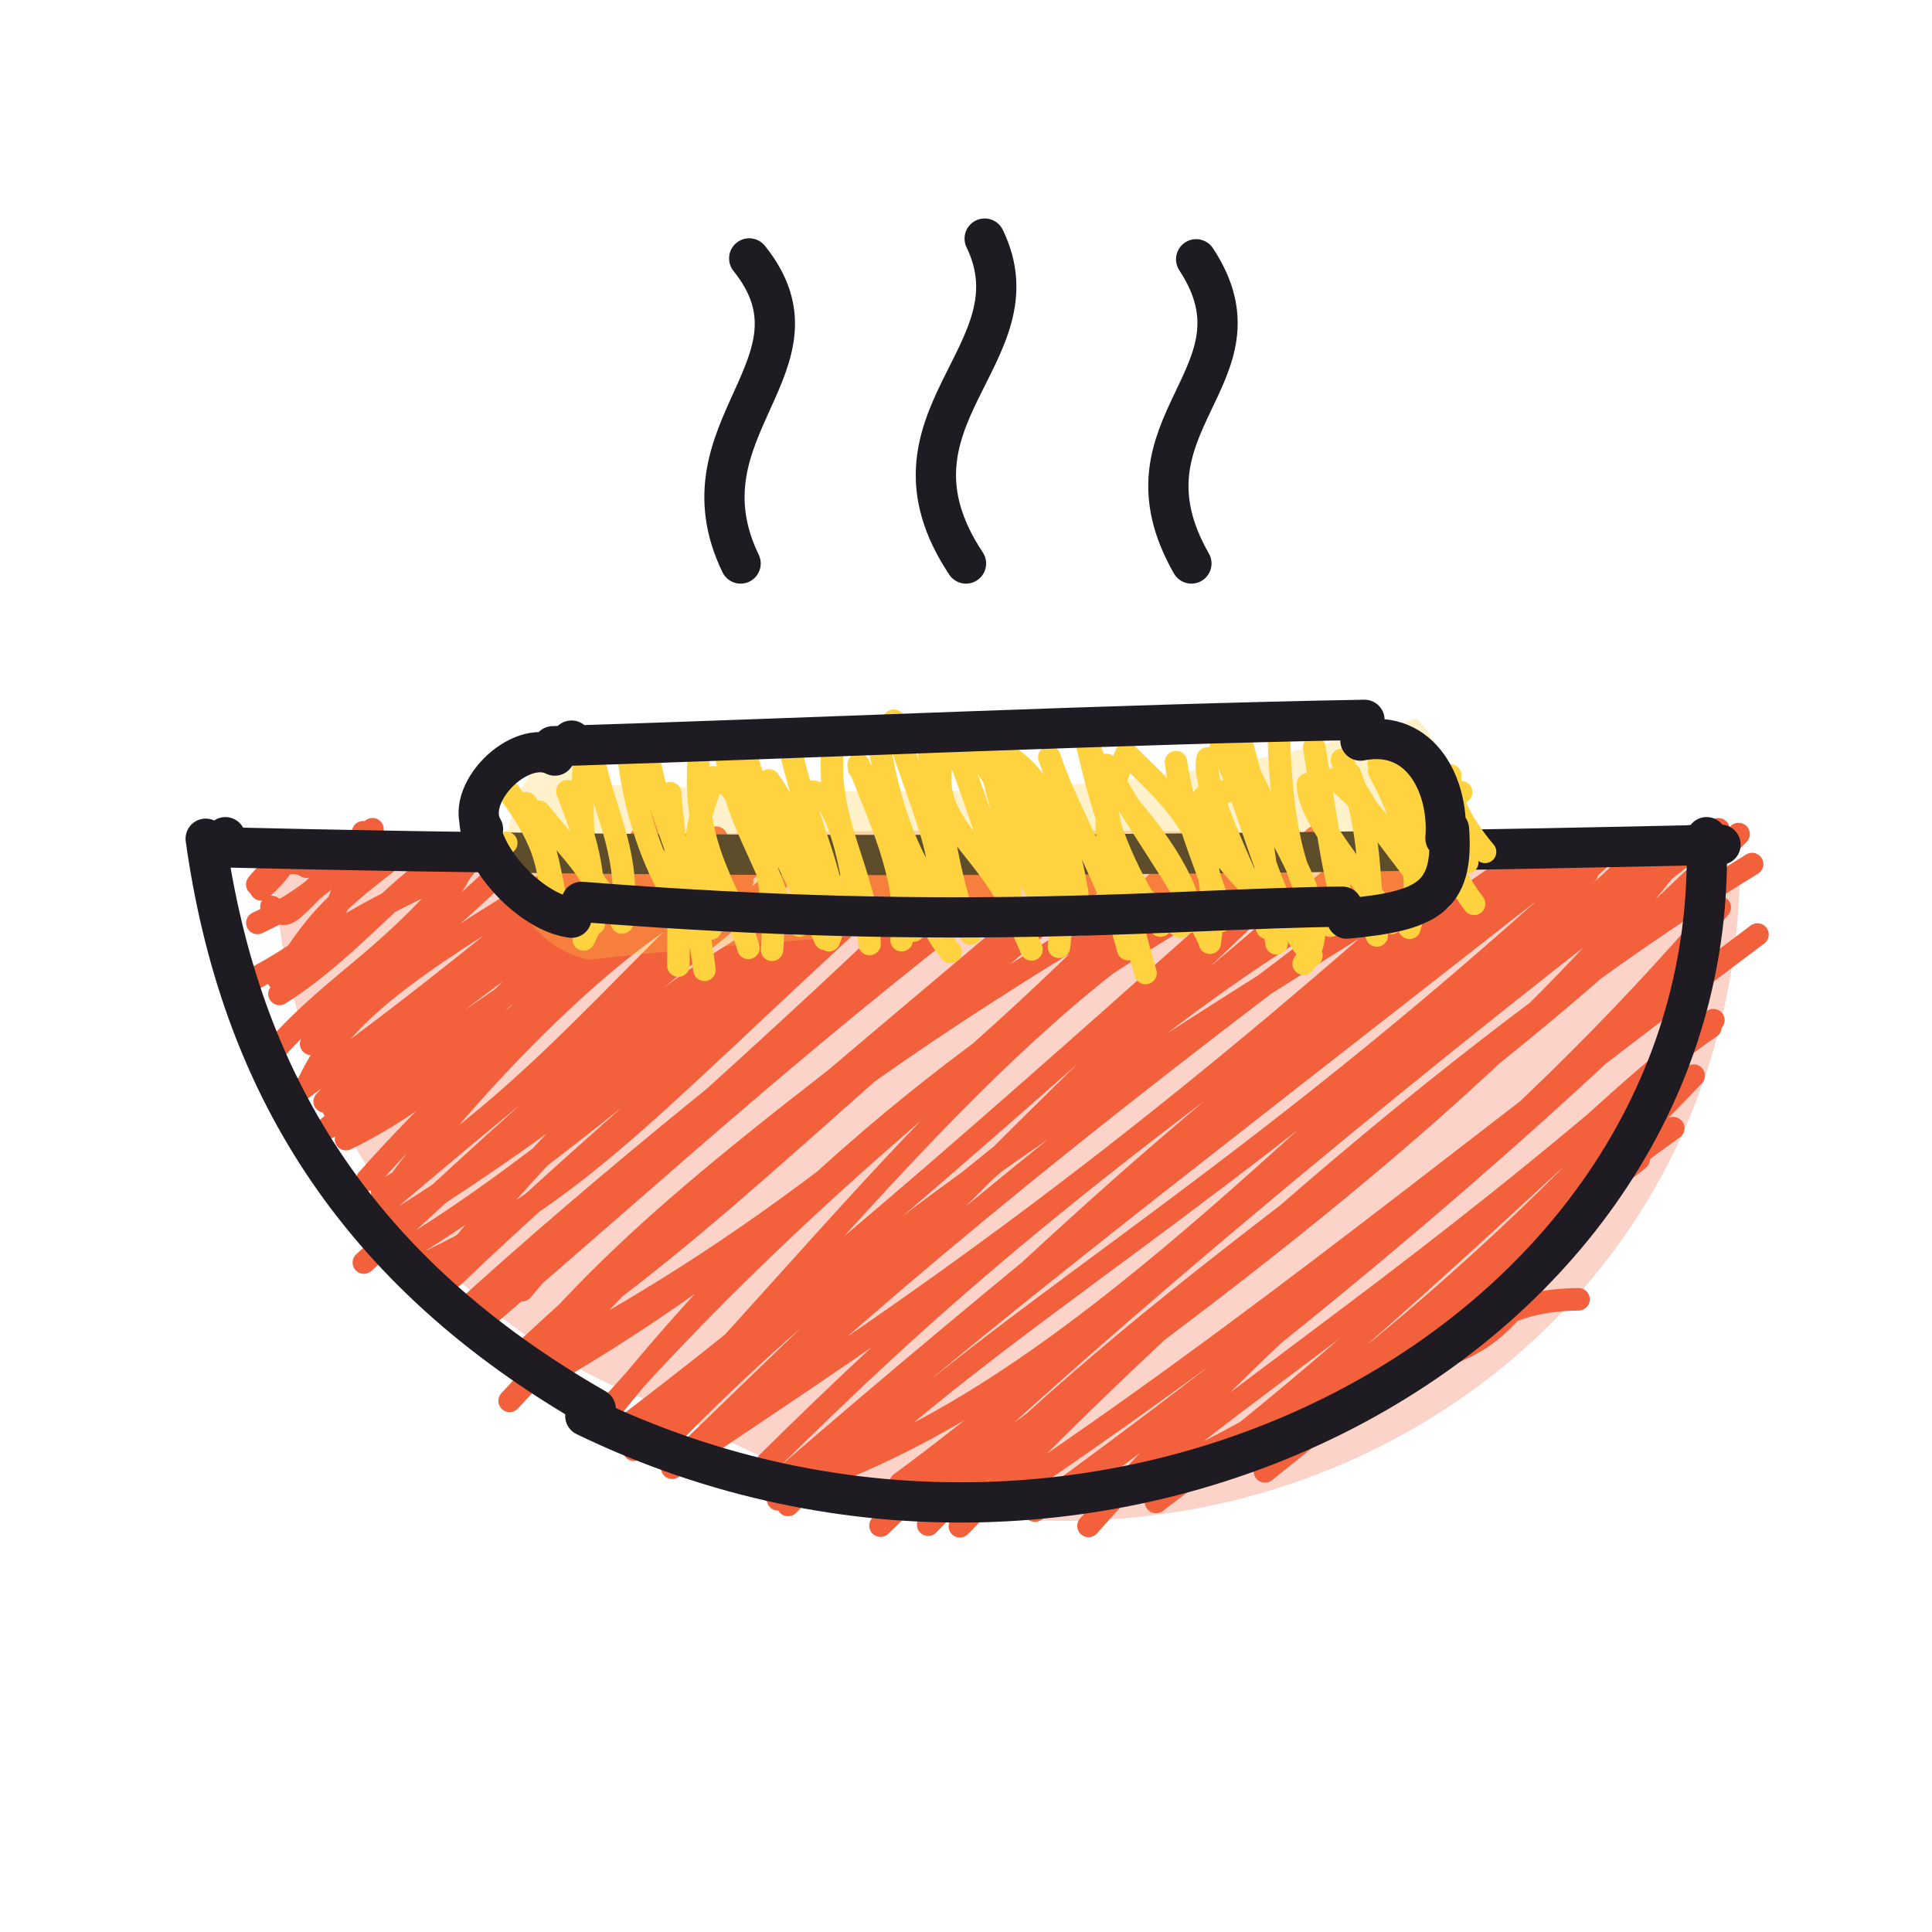
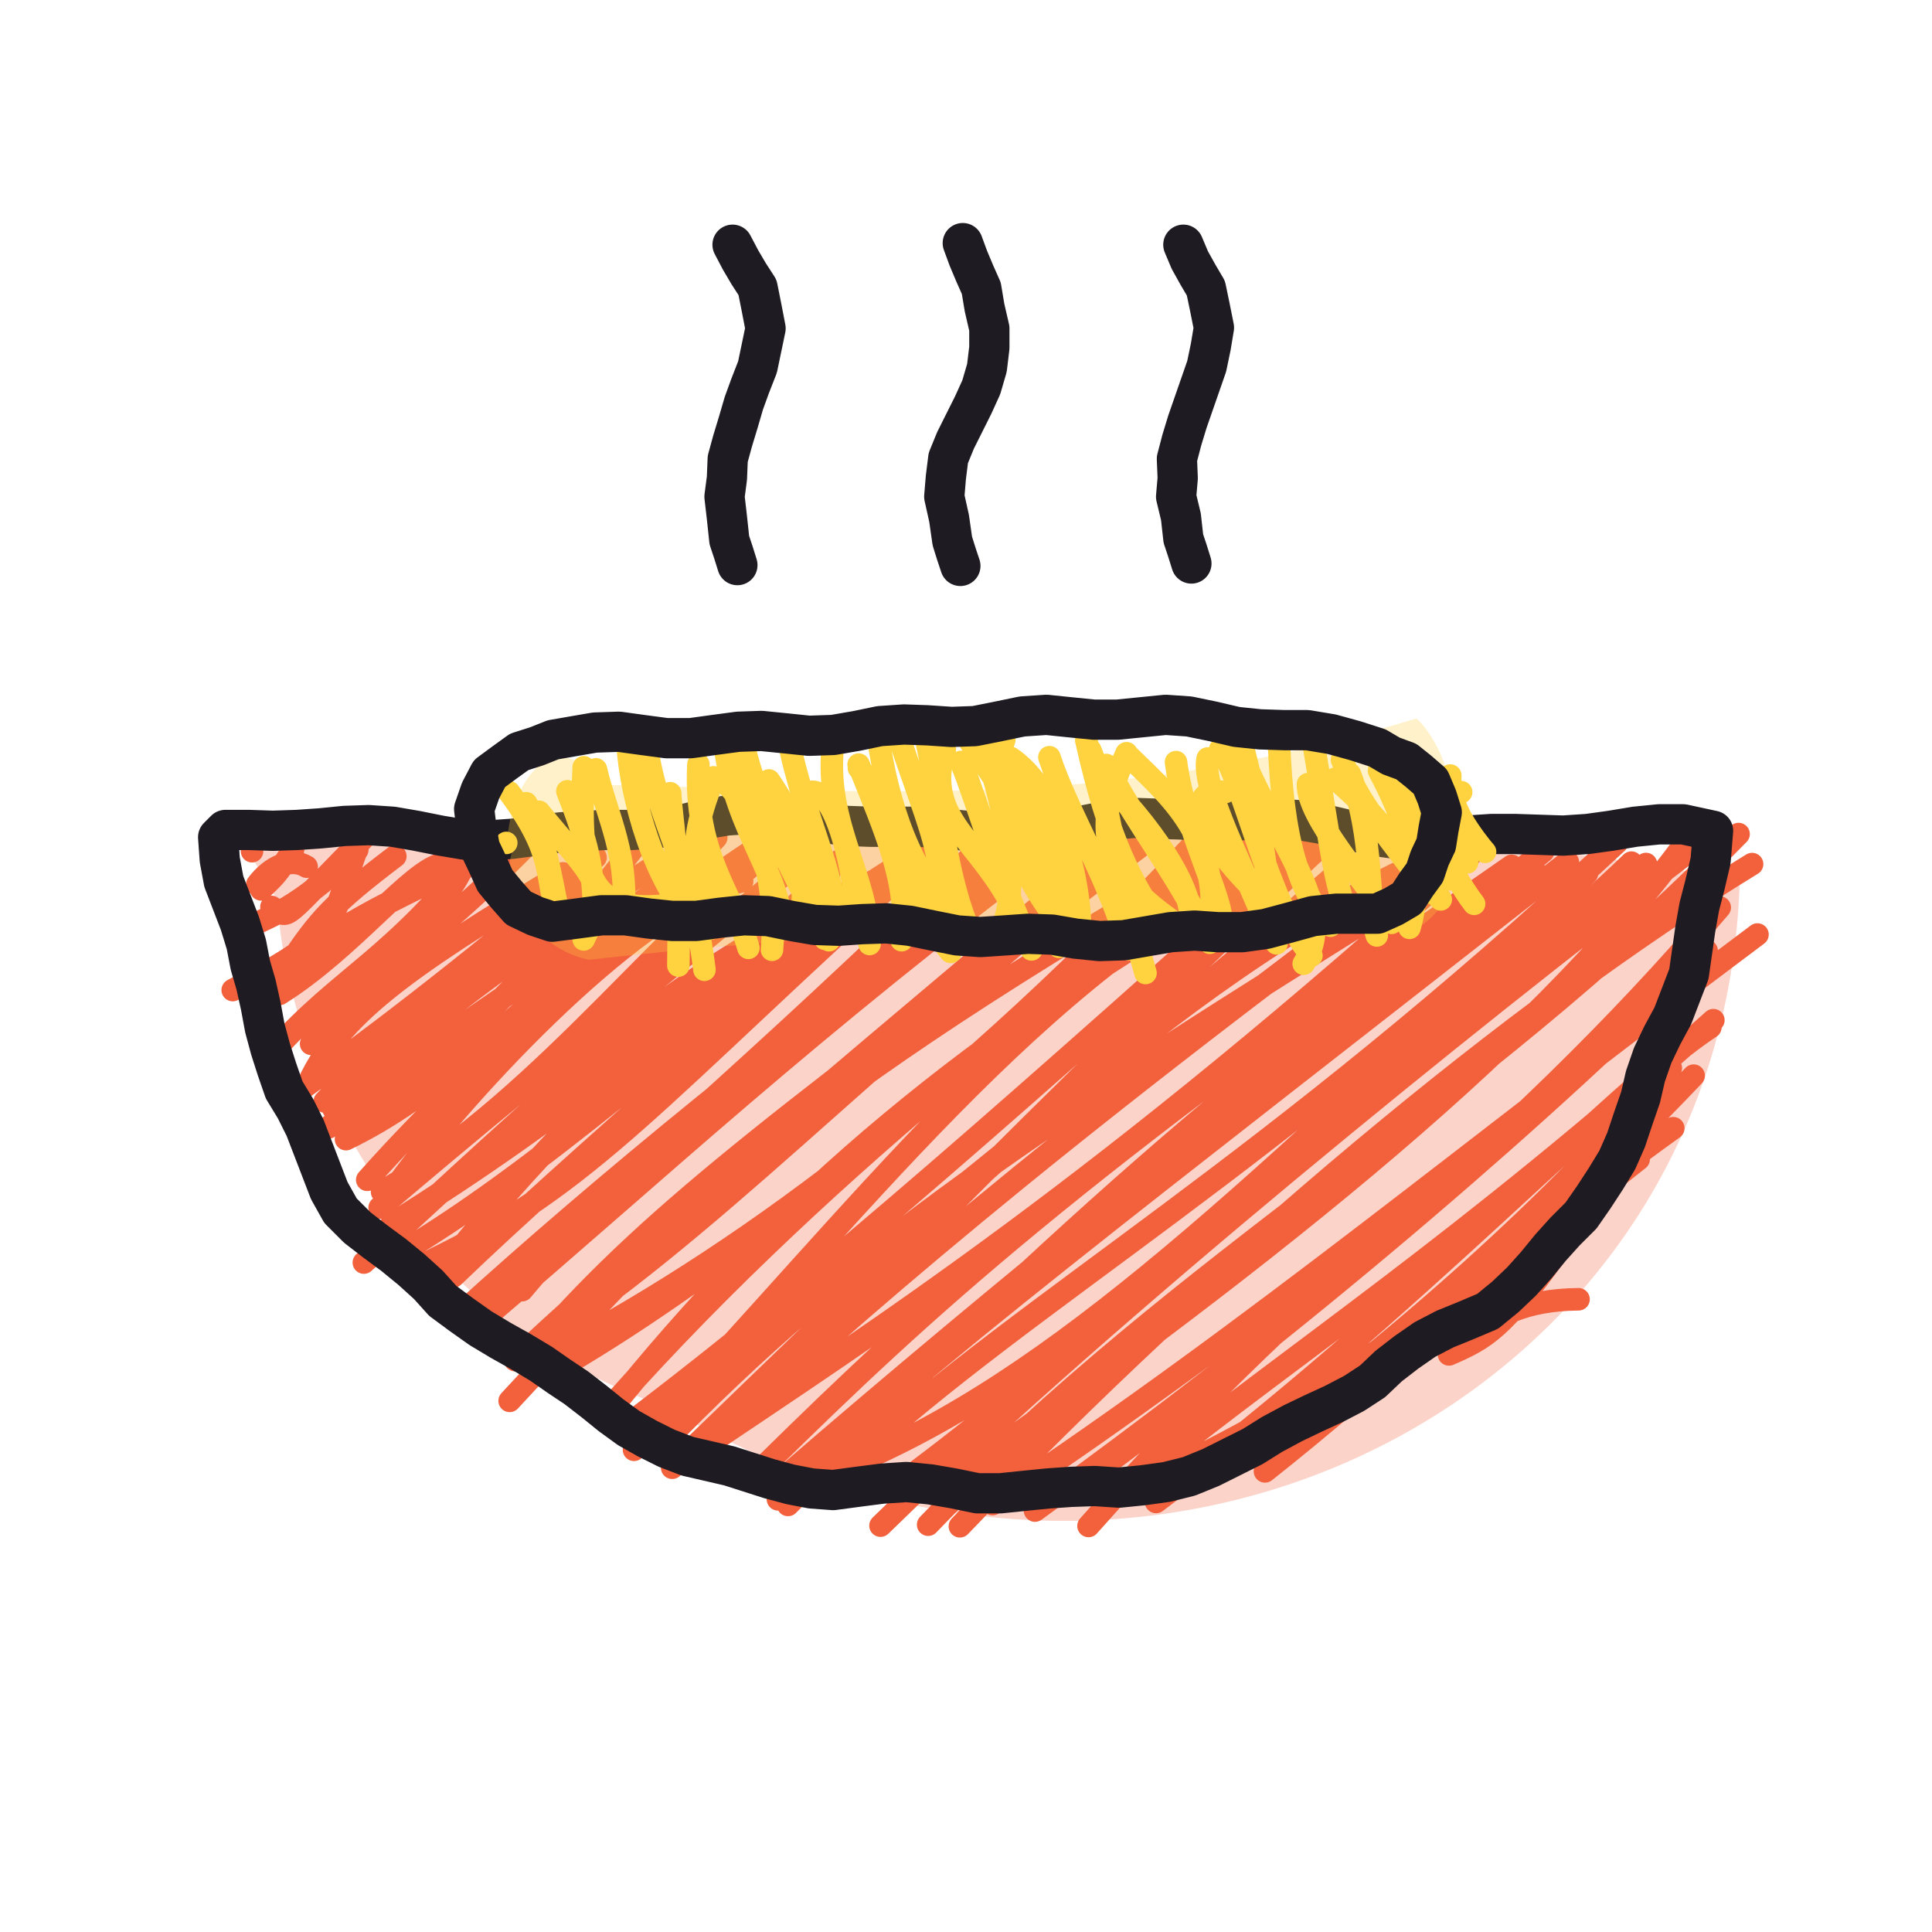
<svg xmlns="http://www.w3.org/2000/svg" viewBox="0 0 240 240" width="240" height="240">
-   <path d="M92 70 C83.91 53.22, 103.62 45.23, 93.07 32.1 M120 70 C108.01 51.94, 129.3 44.02, 122.32 29.64 M148 70 C138.01 52.53, 158.17 46.77, 148.59 32.21" fill="none" stroke="#1E1B22" stroke-width="5" stroke-linecap="round" stroke-linejoin="round" />
+   <path d="M91.6 70.2L91.1 68.6L90.6 67.1L90.3 64.3L90.0 61.7L90.3 59.4L90.4 57.0L91.0 54.8L91.7 52.5L92.4 50.1L93.2 47.9L94.1 45.6L94.6 43.2L95.1 40.8L94.6 38.2L94.1 35.7L93.0 34.0L92.0 32.3L91.0 30.4M119.3 70.3L118.8 68.8L118.3 67.2L117.9 64.4L117.3 61.7L117.5 59.3L117.8 56.9L118.7 54.7L119.8 52.5L120.9 50.3L121.9 48.1L122.6 45.7L122.9 43.2L122.9 40.8L122.3 38.2L121.9 35.8L121.1 34.0L120.3 32.1L119.6 30.2M148.0 70.0L147.5 68.4L147.0 66.9L146.7 64.2L146.1 61.7L146.3 59.4L146.2 57.0L146.8 54.7L147.5 52.4L148.3 50.1L149.1 47.8L149.9 45.5L150.4 43.1L150.8 40.7L150.3 38.2L149.8 35.8L148.8 34.1L147.8 32.3L147.0 30.4" fill="none" stroke="#1E1B22" stroke-width="5" stroke-linecap="round" stroke-linejoin="round" />
  <g transform="translate(3 2)">
    <path d="M26.04 102.1 C100.35 102.19, 170.47 97.64, 213.11 107.63 C211.11 171.76, 139.83 208.94, 79.68 172.74 C49.24 162.4, 32.97 133, 31.43 109.79 C28 104, 28 104, 28 104" fill="#F2603C" opacity="0.28" />
    <path d="M28.31 103.74 C28.31 103.74, 28.31 103.74, 28.31 103.74 M28.31 103.74 C28.31 103.74, 28.31 103.74, 28.31 103.74 M28.96 107.87 C30.66 105.61, 33.15 104.48, 35.09 105.66 M29.43 108.48 C31.02 106.94, 31.37 106.77, 33.4 103.54 M30.72 110.66 C33.18 112.21, 31.38 112.94, 43.27 101.01 M28.97 112.65 C30.67 111.8, 35.07 110.14, 41.38 103.57 M25.91 120.99 C40.46 113.46, 37.62 112.75, 42.11 101.39 M32.93 117.77 C36.59 112.24, 38.42 110.2, 46.11 104.36 M31.6 119.68 C37.94 113.09, 45.23 110.23, 56.78 104.41 M31.72 121.47 C40.81 115.77, 48.24 105.86, 52.02 105.31 M35.65 127.67 C44.78 118.01, 56.92 105.93, 54.3 103.95 M31.1 128.5 C39.45 119.15, 45.73 117.31, 56.81 103.13 M37.78 127.98 C37.94 120.79, 45.83 120.57, 64.83 100.52 M35.32 132.53 C39.2 124.31, 46.55 118.72, 66.94 106.49 M37.34 134.83 C50.39 121.07, 60.09 117.99, 69.72 106.74 M33.93 133.68 C41.43 128.3, 53.85 119.05, 70.98 104.51 M41.53 137.8 C50.83 130.45, 64.7 118.46, 78.34 99.84 M38.42 135.74 C48.8 125.63, 60.87 116.5, 77.79 105.91 M37.78 138.06 C55.55 123, 77.84 111.12, 85.97 102.06 M39.98 139.51 C51.16 134.07, 58.7 126.14, 83.62 104.56 M46.45 145.03 C55.15 133.05, 76.91 109.88, 89.19 107.48 M42.62 144.56 C58.49 126.7, 77.39 112.18, 92.07 102.61 M44.46 146.05 C65.28 133.89, 80.8 111.35, 95.56 101.71 M44.16 148.02 C65.04 130.25, 80.74 118.05, 94.65 106.42 M42.2 154.84 C65.05 134.16, 80.64 117.78, 106.42 107.06 M45.61 150.1 C67.77 136.12, 82.35 124.45, 101.28 104.91 M50.15 158.19 C71.54 130.49, 91.64 116.32, 107.37 106.26 M46.32 153.9 C63.81 143.53, 80.28 128.35, 111.27 103.92 M50.21 154.77 C70.51 145.11, 78.45 134.28, 111.71 104.28 M53.33 156.55 C68.68 141.78, 92.26 122.11, 113.25 101.96 M55.22 162.01 C77.4 141.36, 94.68 127.09, 122.14 99.97 M54.31 161.13 C71.09 145.85, 94.91 126.2, 123.35 105.35 M61.85 158.27 C73.21 144.58, 87.73 135.41, 123.12 102.56 M56.47 162.37 C79.28 142.98, 96.59 126.46, 129.36 101.78 M63.72 165.19 C78.93 147.63, 96.48 135.33, 138.57 103.21 M60.99 166.96 C84.02 145.58, 108.94 125.3, 133.59 104.24 M60.31 172.02 C78.53 152.51, 88.68 139.01, 140.91 108.19 M62.03 166.05 C86.28 150.12, 102.07 131.76, 138.52 102.81 M63.52 167.37 C88.33 154.59, 115.47 134.77, 147.18 100.83 M67.42 167.4 C86.22 156.31, 110.23 137.48, 146.55 103.77 M72.46 173.59 C94.22 146.39, 117.19 127.11, 153.75 106.01 M73.11 172.46 C100.57 141.58, 134.1 116.83, 152.05 103.17 M75.76 178.1 C104.33 147.91, 125.28 119.26, 155.67 104.2 M74.81 175.11 C99.52 156.45, 124.98 133.57, 160.41 101.97 M80.89 179.89 C101.78 162.98, 112.36 148.83, 161.3 102.91 M77.8 174.97 C102.39 157.32, 126.32 137.98, 163.94 105.8 M78.86 177.81 C102.92 152.96, 125.11 138.23, 173.18 108.37 M80.5 180.33 C110.55 151.47, 139.57 121.87, 170.46 106.52 M83.08 178.68 C105.39 163.63, 134.16 145.36, 180.43 103.52 M84.3 178.17 C103.81 160.55, 124.44 142.01, 176.21 103.73 M94.89 184.95 C127.14 152.49, 157.04 125.5, 187.6 106.11 M92.33 179.72 C111.61 160.76, 130.3 143.34, 184.79 105.56 M93.64 184.25 C112.22 166.64, 136.16 148.65, 191.76 105.08 M94.44 181.52 C123.06 156.78, 146 138.77, 188.71 103.76 M103.2 179.26 C125.04 159.23, 154.46 143.12, 197.87 102.67 M99.86 181.18 C126.16 170.83, 148.21 150.35, 194.15 106.46 M106.38 187.52 C147.36 147.55, 184.61 119.84, 199.66 105.16 M108.86 182.27 C129.28 167.27, 150.49 146.96, 201.47 105.33 M112.61 182.36 C142.77 154.03, 186.32 119.2, 210.47 101.02 M112.97 183.61 C150.24 157.16, 187.35 128.97, 206.95 101.87 M112.3 187.4 C144.43 154.04, 179.34 135.9, 212.97 101.61 M116.24 187.6 C147.74 154.67, 185.17 123.39, 214.65 105.34 M120.3 184.84 C153.53 162.68, 178.95 141.3, 215.32 114.09 M125.57 185.65 C153.23 165.51, 185.1 140.79, 210.63 110.73 M132.22 187.56 C157.4 159.14, 182.2 140.02, 206.28 120.13 M130.75 182.59 C160.31 160.91, 190.09 135.18, 209 116.11 M140.61 184.58 C172.59 160.53, 197.51 133.46, 209.47 125.6 M139.56 180.78 C157.2 166.42, 178.51 152.72, 209.84 124.73 M145.41 179.18 C166.95 168.36, 186.11 154.05, 207.39 131.62 M149.46 180.2 C171.7 164.12, 190.05 147.38, 204.55 130.67 M155.93 176.61 C173.32 165.61, 182.41 154.2, 204.86 138.15 M154.14 180.78 C167.89 169.95, 181.9 156.59, 200.56 142 M176.7 163.12 C179.59 168.43, 179.16 159.53, 193.09 159.4 M177 166.25 C181.64 164.24, 183.59 163.08, 190.25 153.85" fill="none" stroke="#F2603C" stroke-width="2.8" stroke-linecap="round" stroke-linejoin="round" />
  </g>
-   <path d="M26.42 105.23 C92.55 106.84, 154.61 106.27, 213.73 104.93 M212 104 C213.97 166.36, 137.18 207.12, 72.71 175.9 M74 175.01 C43.96 157.82, 29.75 134.1, 25.55 104.19 M28 104 C28 104, 28 104, 28 104" fill="none" stroke="#1E1B22" stroke-width="5" stroke-linecap="round" stroke-linejoin="round" />
+   <path d="M28.0 103.1L30.9 103.1L33.9 103.2L36.9 103.1L39.8 102.9L42.8 102.6L45.8 102.5L48.8 102.7L51.7 103.2L54.7 103.8L57.7 104.3L60.7 104.4L63.6 104.2L66.6 103.8L69.6 103.4L72.5 103.2L75.5 103.1L78.5 103.1L81.4 102.9L84.4 102.5L87.3 101.8L90.3 101.3L93.3 101.1L96.2 101.2L99.2 101.7L102.2 102.2L105.2 102.6L108.1 102.7L111.1 102.7L114.1 102.7L117.0 102.9L120.0 103.2L123.0 103.6L125.9 103.8L128.9 103.6L131.9 103.1L134.8 102.5L137.8 101.9L140.8 101.6L143.7 101.7L146.7 101.8L149.7 102.0L152.7 102.0L155.6 101.8L158.6 101.7L161.6 101.9L164.5 102.4L167.5 103.1L170.4 103.8L173.4 104.2L176.4 104.3L179.3 104.1L182.3 103.8L185.3 103.6L188.2 103.6L191.2 103.7L194.2 103.8L197.2 103.6L200.1 103.2L203.1 102.7L206.1 102.4L209.1 102.4L212.8 103.2L212.5 106.9L211.8 109.9L211.1 112.6L210.6 115.4L210.2 118.2L209.8 121.0L208.8 123.6L207.8 126.2L206.5 128.6L205.3 131.1L204.4 133.7L203.8 136.3L202.9 138.9L202.0 141.6L200.9 144.1L199.5 146.4L198.0 148.7L196.4 151.0L194.4 153.0L192.6 155.0L190.8 157.2L189.0 159.2L187.0 161.1L184.8 162.9L182.2 164.0L179.5 165.1L177.0 166.4L174.7 168.0L172.5 169.7L170.5 171.6L168.2 173.1L165.7 174.4L163.1 175.6L160.6 176.8L158.0 178.2L155.6 179.7L153.0 181.0L150.4 182.3L147.7 183.4L144.9 184.1L142.0 184.5L139.0 184.8L136.0 184.6L133.1 184.7L130.2 184.9L127.2 185.2L124.3 185.5L121.4 185.5L118.5 184.9L115.6 184.4L112.6 184.1L109.6 184.3L106.5 184.7L103.5 185.1L100.8 184.9L98.2 184.4L95.6 183.7L93.1 182.9L90.6 182.1L88.0 181.5L85.4 180.9L82.8 179.9L80.4 178.7L78.1 177.4L75.9 175.8L73.8 174.1L71.6 172.4L69.5 171.0L67.2 169.4L64.7 167.9L62.2 166.5L59.7 165.0L57.3 163.3L55.0 161.6L53.2 159.6L51.1 157.7L48.9 155.9L46.6 154.2L44.4 152.5L42.3 150.4L40.9 147.9L39.9 145.3L38.9 142.7L37.9 140.1L36.7 137.7L35.3 135.4L34.4 132.8L33.6 130.3L32.9 127.7L32.4 125.0L31.8 122.3L31.1 119.9L30.6 117.3L29.8 114.7L28.8 112.1L27.8 109.5L27.3 106.8L27.1 104.0Z" fill="none" stroke="#1E1B22" stroke-width="5" stroke-linecap="round" stroke-linejoin="round" />
  <g transform="translate(3 2)">
    <path d="M69.99 95.46 C103.98 96.02, 133.18 99.35, 172.86 87.28 C172.72 86.6, 181.41 95.23, 175.18 107.54 C180 103, 180 103, 180 103 C175.18 114.96, 170.77 115.8, 166.11 111.01 C149.22 113.36, 117.2 111.94, 70.12 117.23 C61.49 115.33, 59.02 105.74, 60.94 103.29 C60 103, 60 103, 60 103 C60.03 96.46, 65.43 86.66, 71.73 95.64 C71 92, 71 92, 71 92" fill="#FFD23F" opacity="0.28" />
    <path d="M59.89 102.71 C59.89 102.71, 59.89 102.71, 59.89 102.71 M59.89 102.71 C59.89 102.71, 59.89 102.71, 59.89 102.71 M66.43 111.87 C64.49 107.03, 66.35 104.61, 60.24 96.41 M66.25 110.81 C65.47 107.31, 64.74 101.74, 62.36 97.78 M69.51 114.7 C72.93 107.8, 70.93 107.4, 63.96 98.84 M70.77 112.72 C70.9 105.81, 69.84 102.3, 67.48 96.29 M80.82 110.32 C69.83 111.91, 68.89 106.76, 69.51 93.31 M74.26 112.6 C75.44 104.76, 72.31 99.21, 71.03 93.57 M84.51 118.47 C82.82 104.85, 79.14 100.97, 77.51 91.79 M83.45 113.04 C78.1 107.16, 75.45 97.21, 74.95 90.53 M81.27 117.95 C81.49 104.1, 80.37 99.65, 80.25 96.54 M85.27 113.35 C81.53 107.09, 80.96 100.87, 77.45 93.91 M85.52 112.26 C84.53 108.99, 81.26 105.23, 85.64 94.79 M89.97 115.75 C88.11 109.06, 83.19 104.3, 83.76 92.96 M92.9 115.99 C93.84 104.9, 89.02 95.16, 85.66 94.56 M94.13 112.53 C93.26 105.22, 87.8 100.32, 86.87 89.01 M96.3 112.97 C98.3 103.43, 93.19 97.47, 92.36 95.64 M99.49 114.63 C97.37 109.22, 92.17 101.42, 89.51 91.15 M101.27 109.77 C97.69 113.05, 98.96 104.27, 92.52 94.95 M99.98 114.8 C102.23 109.29, 97.74 102.32, 95.25 91.32 M103.42 112.2 C103.41 107.67, 100.83 94.39, 97.09 96.6 M105.02 115.27 C104.74 106.29, 99.02 99.78, 100.61 89.51 M115.09 116.25 C110.19 110.6, 111.07 101.8, 103.7 93.42 M109 114.8 C110.07 108.04, 106.89 101.03, 103.66 92.98 M110.5 113.59 C116.67 107.68, 112.74 102.48, 108.03 87.53 M116.02 112.51 C109.9 106.2, 107.34 97.87, 106.08 89.62 M123.06 111.19 C118.75 102.21, 111.68 99.88, 114.37 91.07 M117.57 113.97 C114.56 107.39, 113.75 97.66, 112.15 90.29 M121.65 112.8 C124.02 107.1, 120.82 93.11, 118.15 89.14 M125.14 115.94 C120.55 105.69, 118.84 98.86, 116.38 92.65 M127.45 110.79 C125.73 101.57, 123.95 100.17, 116.5 88.6 M129.08 113.34 C122.15 104.53, 119.69 95.44, 121.76 89.89 M128.55 115.62 C129.18 110.85, 129.71 98.94, 119.59 90.55 M131.18 112.86 C130.94 106.09, 128.23 96.04, 122.56 92.16 M139.3 118.87 C134.95 103.96, 134.71 96.46, 132.42 91.15 M137.14 115.9 C135.15 107.74, 129.58 98.89, 127.36 92.06 M143.63 113.11 C133.26 106.17, 132.76 100.88, 136.94 91.57 M141.15 112.98 C137.54 107.42, 134.81 102.78, 131.94 89.96 M144.83 112.49 C145.44 108.6, 139.95 100.31, 133.22 93.89 M147.16 114.67 C143.22 106.49, 137.84 99.92, 134.42 93.03 M147.29 115.11 C148.95 102.6, 143.09 97.65, 137.36 92.06 M148.67 112.4 C148.97 109.78, 144.15 100.92, 143.09 92.67 M157.89 112.98 C146.82 104.32, 142.85 95.53, 149.21 96.39 M154.43 113.28 C151.51 105.73, 146.21 95.89, 147.02 92.22 M159.91 116.71 C154.54 110.45, 151.4 94.65, 148.59 91.06 M155.58 115.19 C153.99 105, 153.73 99.15, 150.97 89.27 M158.95 117.72 C163.55 110.45, 155.17 102.83, 149.83 88.28 M162.28 112.99 C158.46 109.21, 156.28 102.42, 155.87 89.86 M169.86 112.64 C166.54 107.32, 159.39 99.55, 159.48 95.41 M164.72 111.82 C163.03 109.64, 162.19 102.44, 160.26 90.86 M174.6 108.88 C169.19 101.57, 165.83 97.92, 163.71 92.38 M168.03 114.21 C166.84 110.39, 167.73 102.01, 164.68 94.14 M175.98 109.73 C172.57 106.39, 169.84 100.61, 162.84 94.75 M172.09 113.26 C173.74 107.71, 172.43 101.47, 168.31 93.75 M177.13 107.21 C172.17 107.93, 175.99 99.73, 168.27 92.76 M180.12 110.28 C177.37 106.77, 172.5 97.04, 168.58 90.07 M181.48 103.82 C180.55 102.79, 175.75 96.59, 178.51 96.4 M179.26 105.13 C179.38 102.19, 176.94 98.91, 177.16 94.34" fill="none" stroke="#FFD23F" stroke-width="2.8" stroke-linecap="round" stroke-linejoin="round" />
  </g>
-   <path d="M68.69 92.7 C102.73 91.63, 138.58 89.97, 169.5 89.42 M169 92 C176.62 90.47, 180.07 97.83, 179.56 104.14 M180 103 C180 103, 180 103, 180 103 M180 103 C180.64 111.54, 177.23 113.18, 167.31 114.11 M166.75 112.63 C145.69 112.85, 120.46 115.86, 72.24 112.03 M71 114 C66.14 113.38, 59.86 106.96, 59.54 101.83 M60 103 C60 103, 60 103, 60 103 M60 103 C57.46 98.75, 64.51 91.63, 68.92 93.86 M71 92 C71 92, 71 92, 71 92" fill="none" stroke="#1E1B22" stroke-width="5" stroke-linecap="round" stroke-linejoin="round" />
+   <path d="M71.0 91.5L73.9 91.0L76.9 90.9L79.8 91.3L82.8 91.7L85.8 91.7L88.7 91.3L91.7 90.9L94.6 90.8L97.6 91.1L100.5 91.4L103.5 91.3L106.4 90.8L109.3 90.2L112.3 90.0L115.2 90.1L118.2 90.3L121.1 90.2L124.1 89.6L127.0 89.0L130.0 88.8L132.9 89.1L135.9 89.4L138.8 89.4L141.8 89.1L144.8 88.8L147.7 89.0L150.6 89.6L153.6 90.3L156.5 90.6L159.5 90.7L162.4 90.7L165.4 91.2L168.3 92.0L171.1 92.9L172.8 93.9L174.7 94.6L176.2 95.8L177.7 97.1L178.5 99.0L179.1 100.9L178.7 103.0L178.4 104.9L177.6 106.6L177.0 108.4L175.9 109.9L174.8 111.6L173.1 112.6L171.1 113.5L169.0 113.5L166.0 113.5L163.1 113.8L160.2 114.6L157.2 115.4L154.3 115.8L151.3 115.8L148.4 115.6L145.4 115.8L142.5 116.3L139.6 116.8L136.6 116.9L133.6 116.6L130.7 116.1L127.7 116.0L124.8 116.2L121.8 116.4L118.9 116.2L115.9 115.6L113.0 115.0L110.1 114.7L107.1 114.8L104.2 115.0L101.2 114.9L98.3 114.4L95.4 113.8L92.4 113.7L89.5 114.0L86.5 114.4L83.5 114.4L80.6 114.1L77.7 113.7L74.7 113.7L71.7 114.1L68.6 114.5L66.5 113.8L64.4 112.8L62.9 111.1L61.5 109.4L60.6 107.4L59.6 105.3L59.2 103.0L58.9 100.5L59.7 98.2L60.8 96.1L62.7 94.7L64.5 93.4L66.7 92.7L68.7 91.9L71.0 91.5Z" fill="none" stroke="#1E1B22" stroke-width="5" stroke-linecap="round" stroke-linejoin="round" />
</svg>
